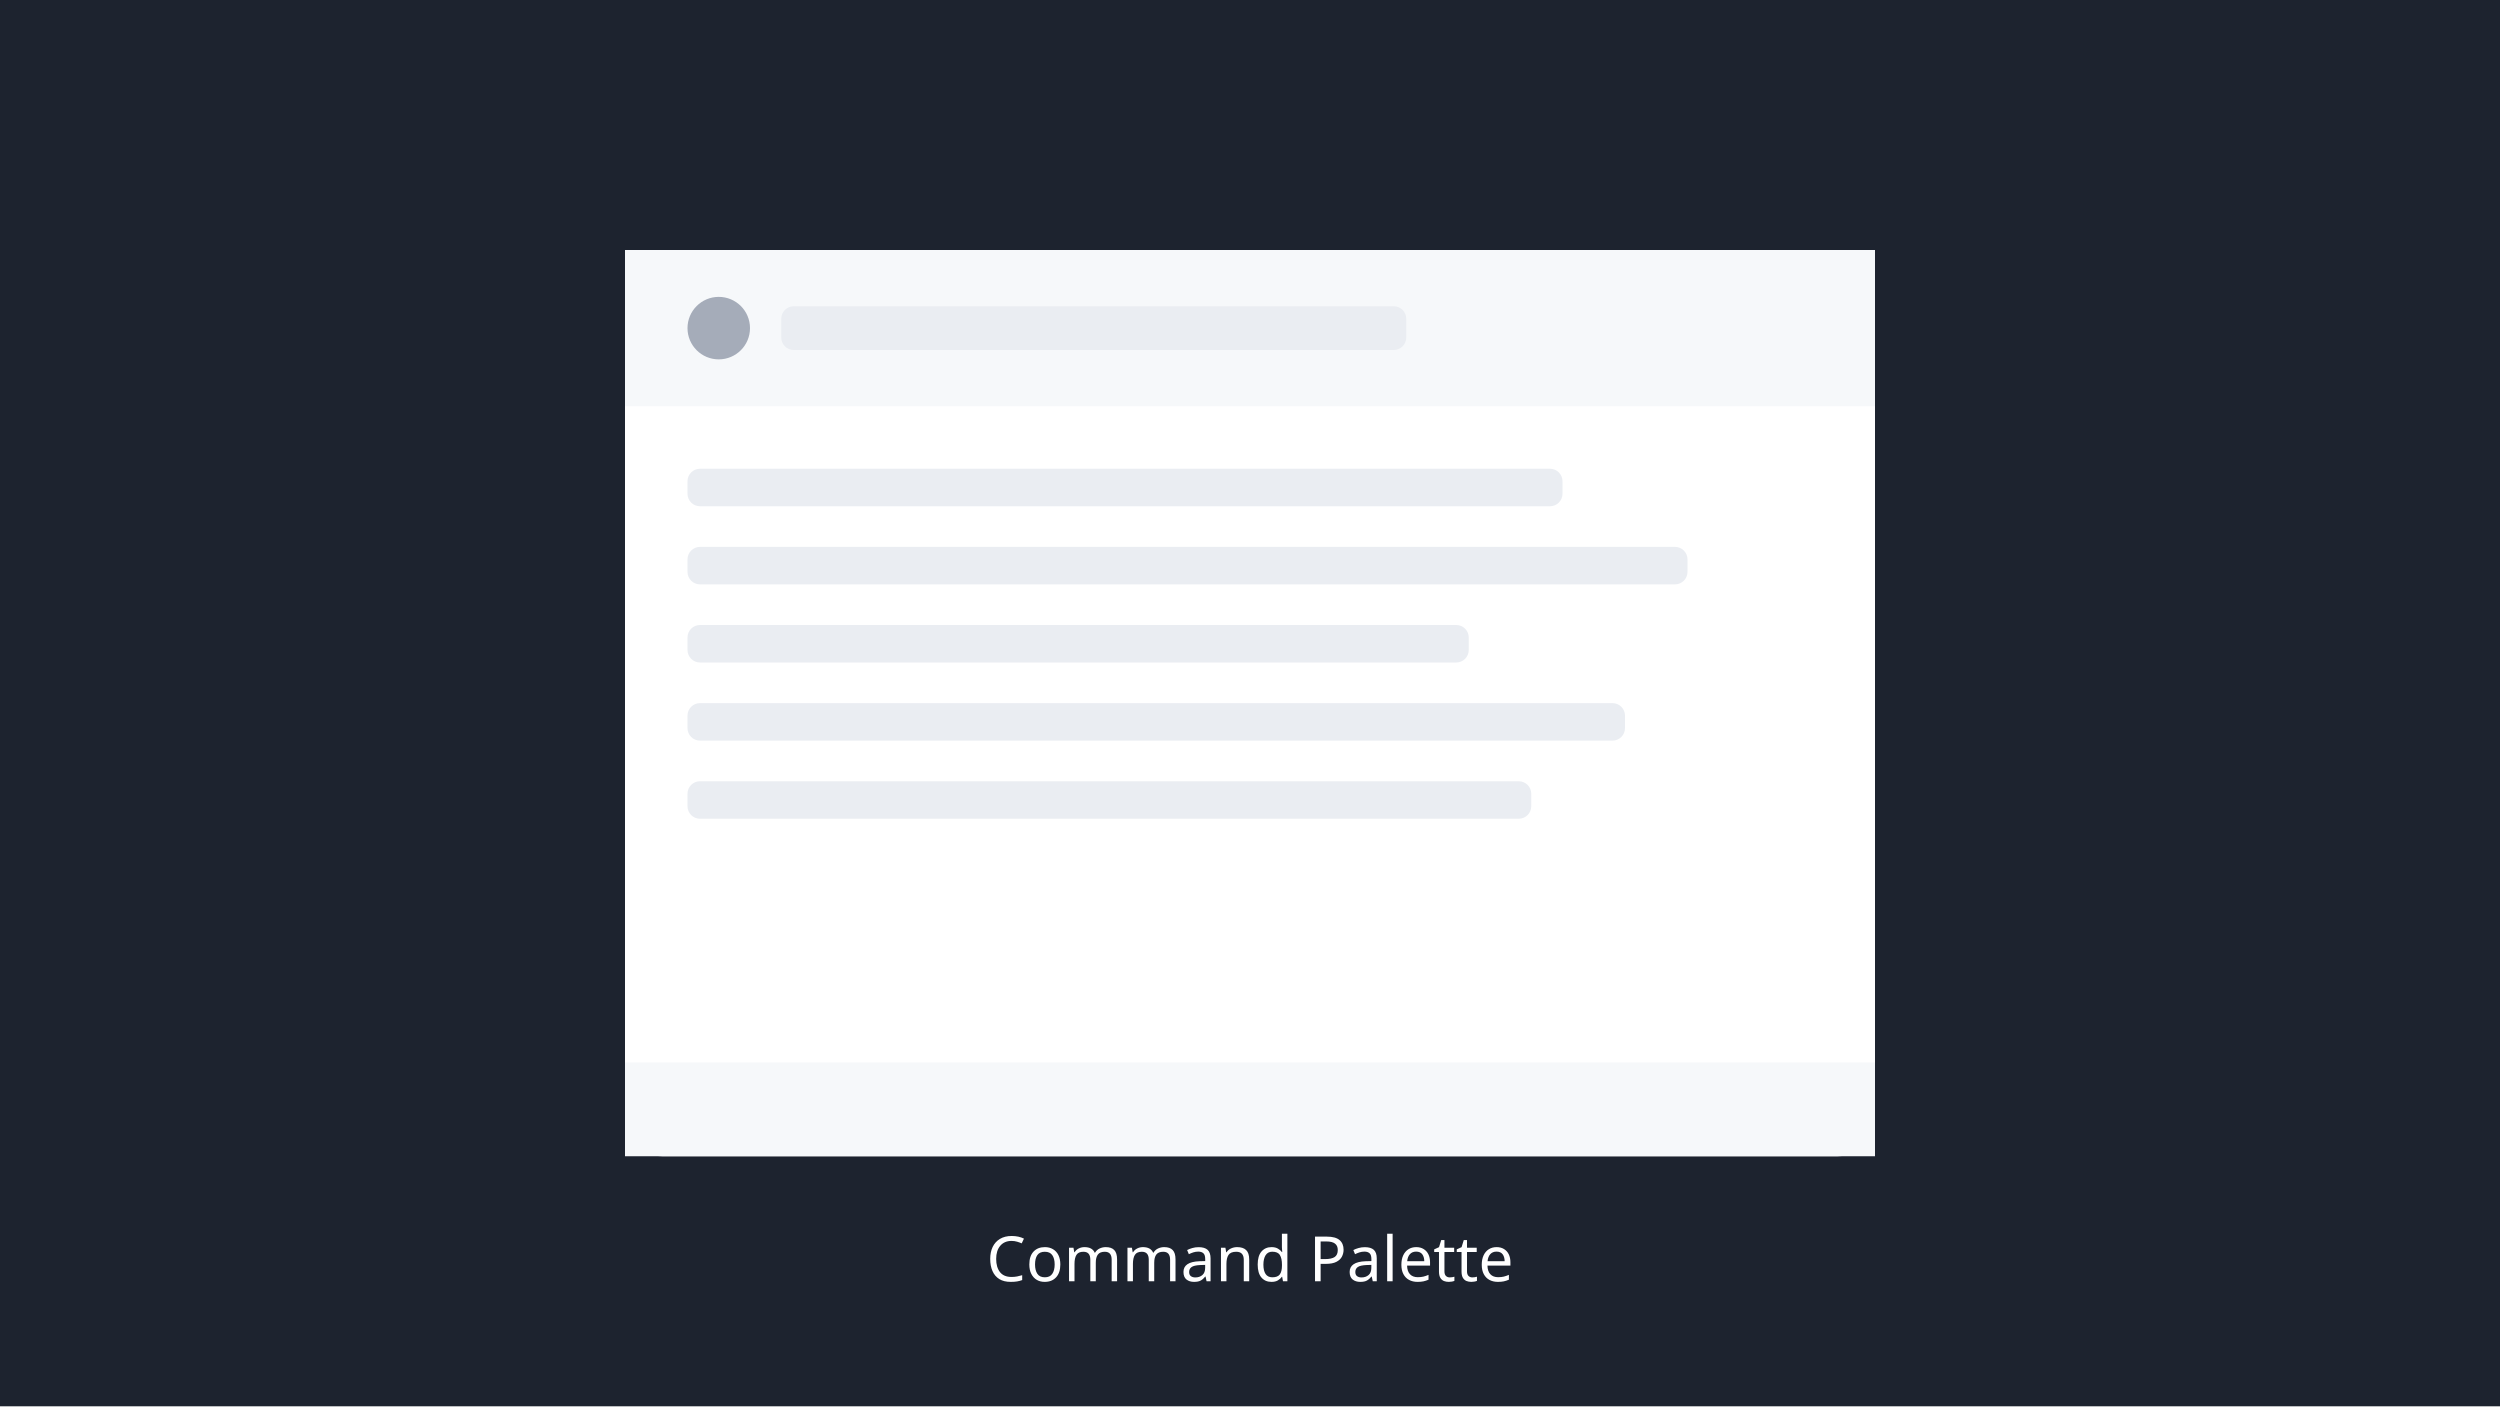
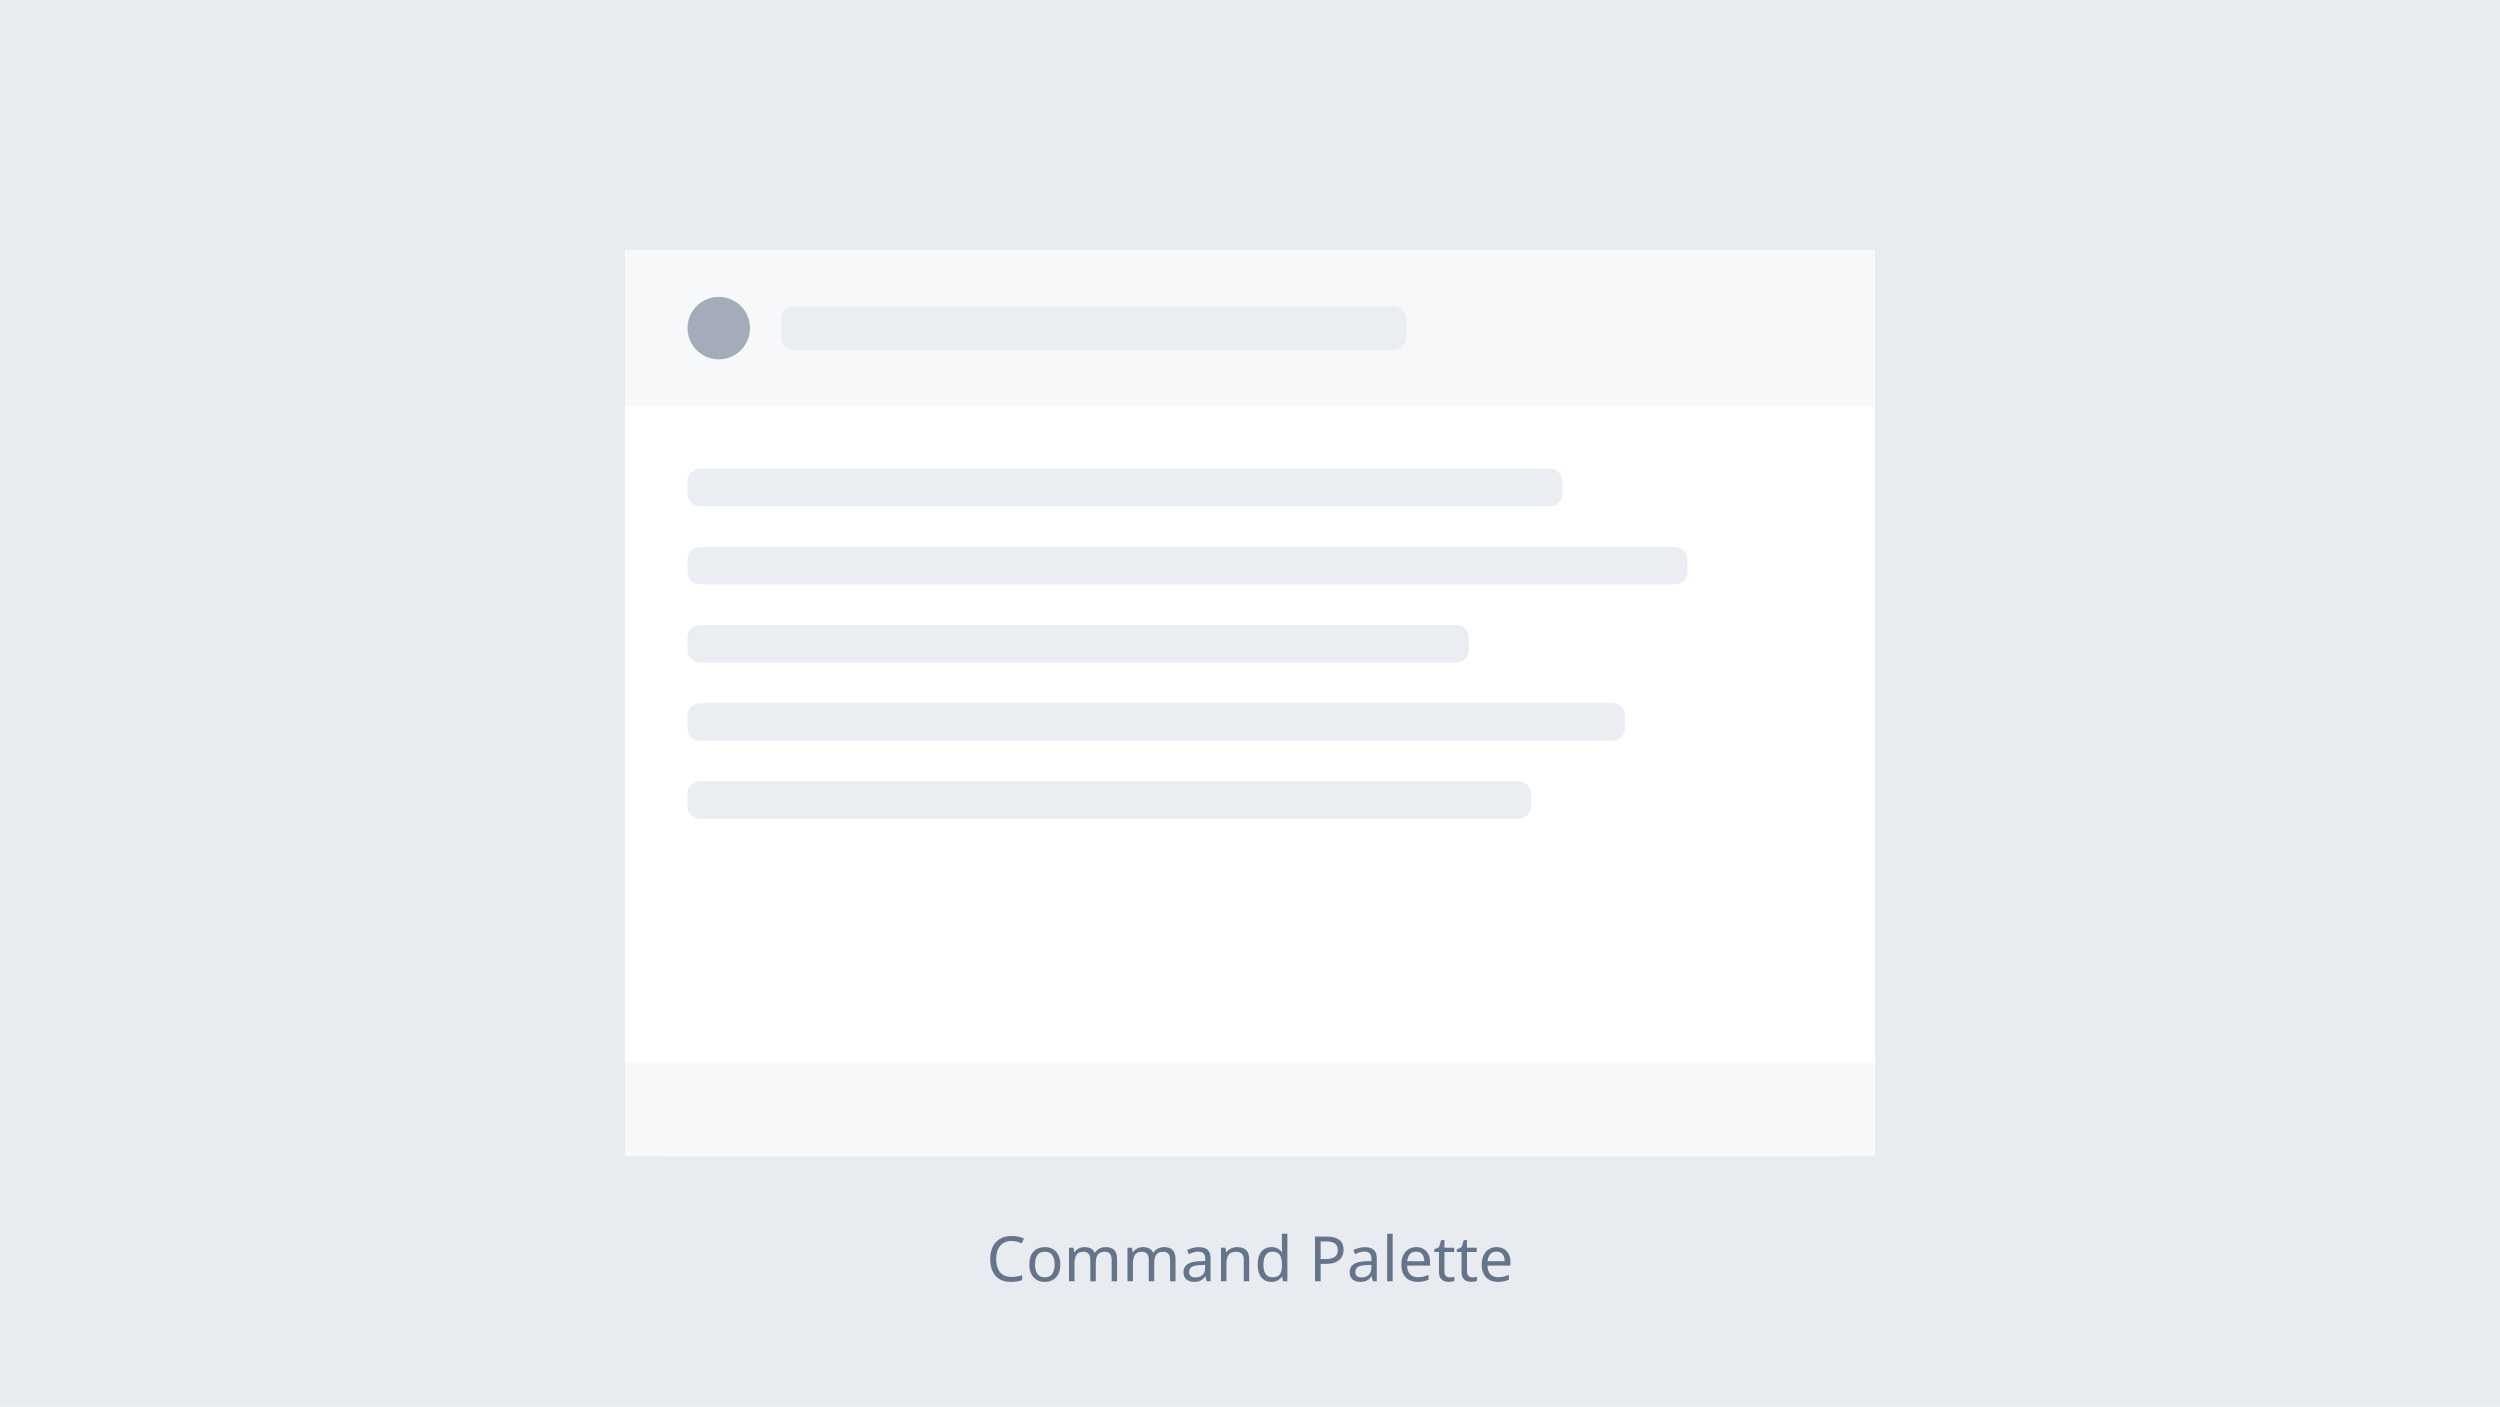
<svg xmlns="http://www.w3.org/2000/svg" width="800" height="450" viewBox="0 0 800 450" fill="none">
-   <rect width="800" height="450" fill="#1D232F" />
+   <rect width="800" height="450" fill="#E8EBF0" />
  <rect x="200" y="80" width="400" height="290" rx="12" fill="white" />
  <rect x="200" y="80" width="400" height="50" fill="#F6F8FA" />
  <circle cx="230" cy="105" r="10" fill="#A5ACB9" />
  <rect x="250" y="98" width="200" height="14" rx="4" fill="#EAEDF2" />
  <rect x="220" y="150" width="280" height="12" rx="4" fill="#EAEDF2" />
  <rect x="220" y="175" width="320" height="12" rx="4" fill="#EAEDF2" />
  <rect x="220" y="200" width="250" height="12" rx="4" fill="#EAEDF2" />
  <rect x="220" y="225" width="300" height="12" rx="4" fill="#EAEDF2" />
  <rect x="220" y="250" width="270" height="12" rx="4" fill="#EAEDF2" />
  <rect x="200" y="340" width="400" height="30" fill="#F6F8FA" />
-   <text x="400" y="410" fill="white" font-family="system-ui" font-size="20" text-anchor="middle" font-weight="500">Command Palette</text>
+   <text x="400" y="410" fill="#64748B" font-family="system-ui" font-size="20" text-anchor="middle" font-weight="500">Command Palette</text>
</svg>
